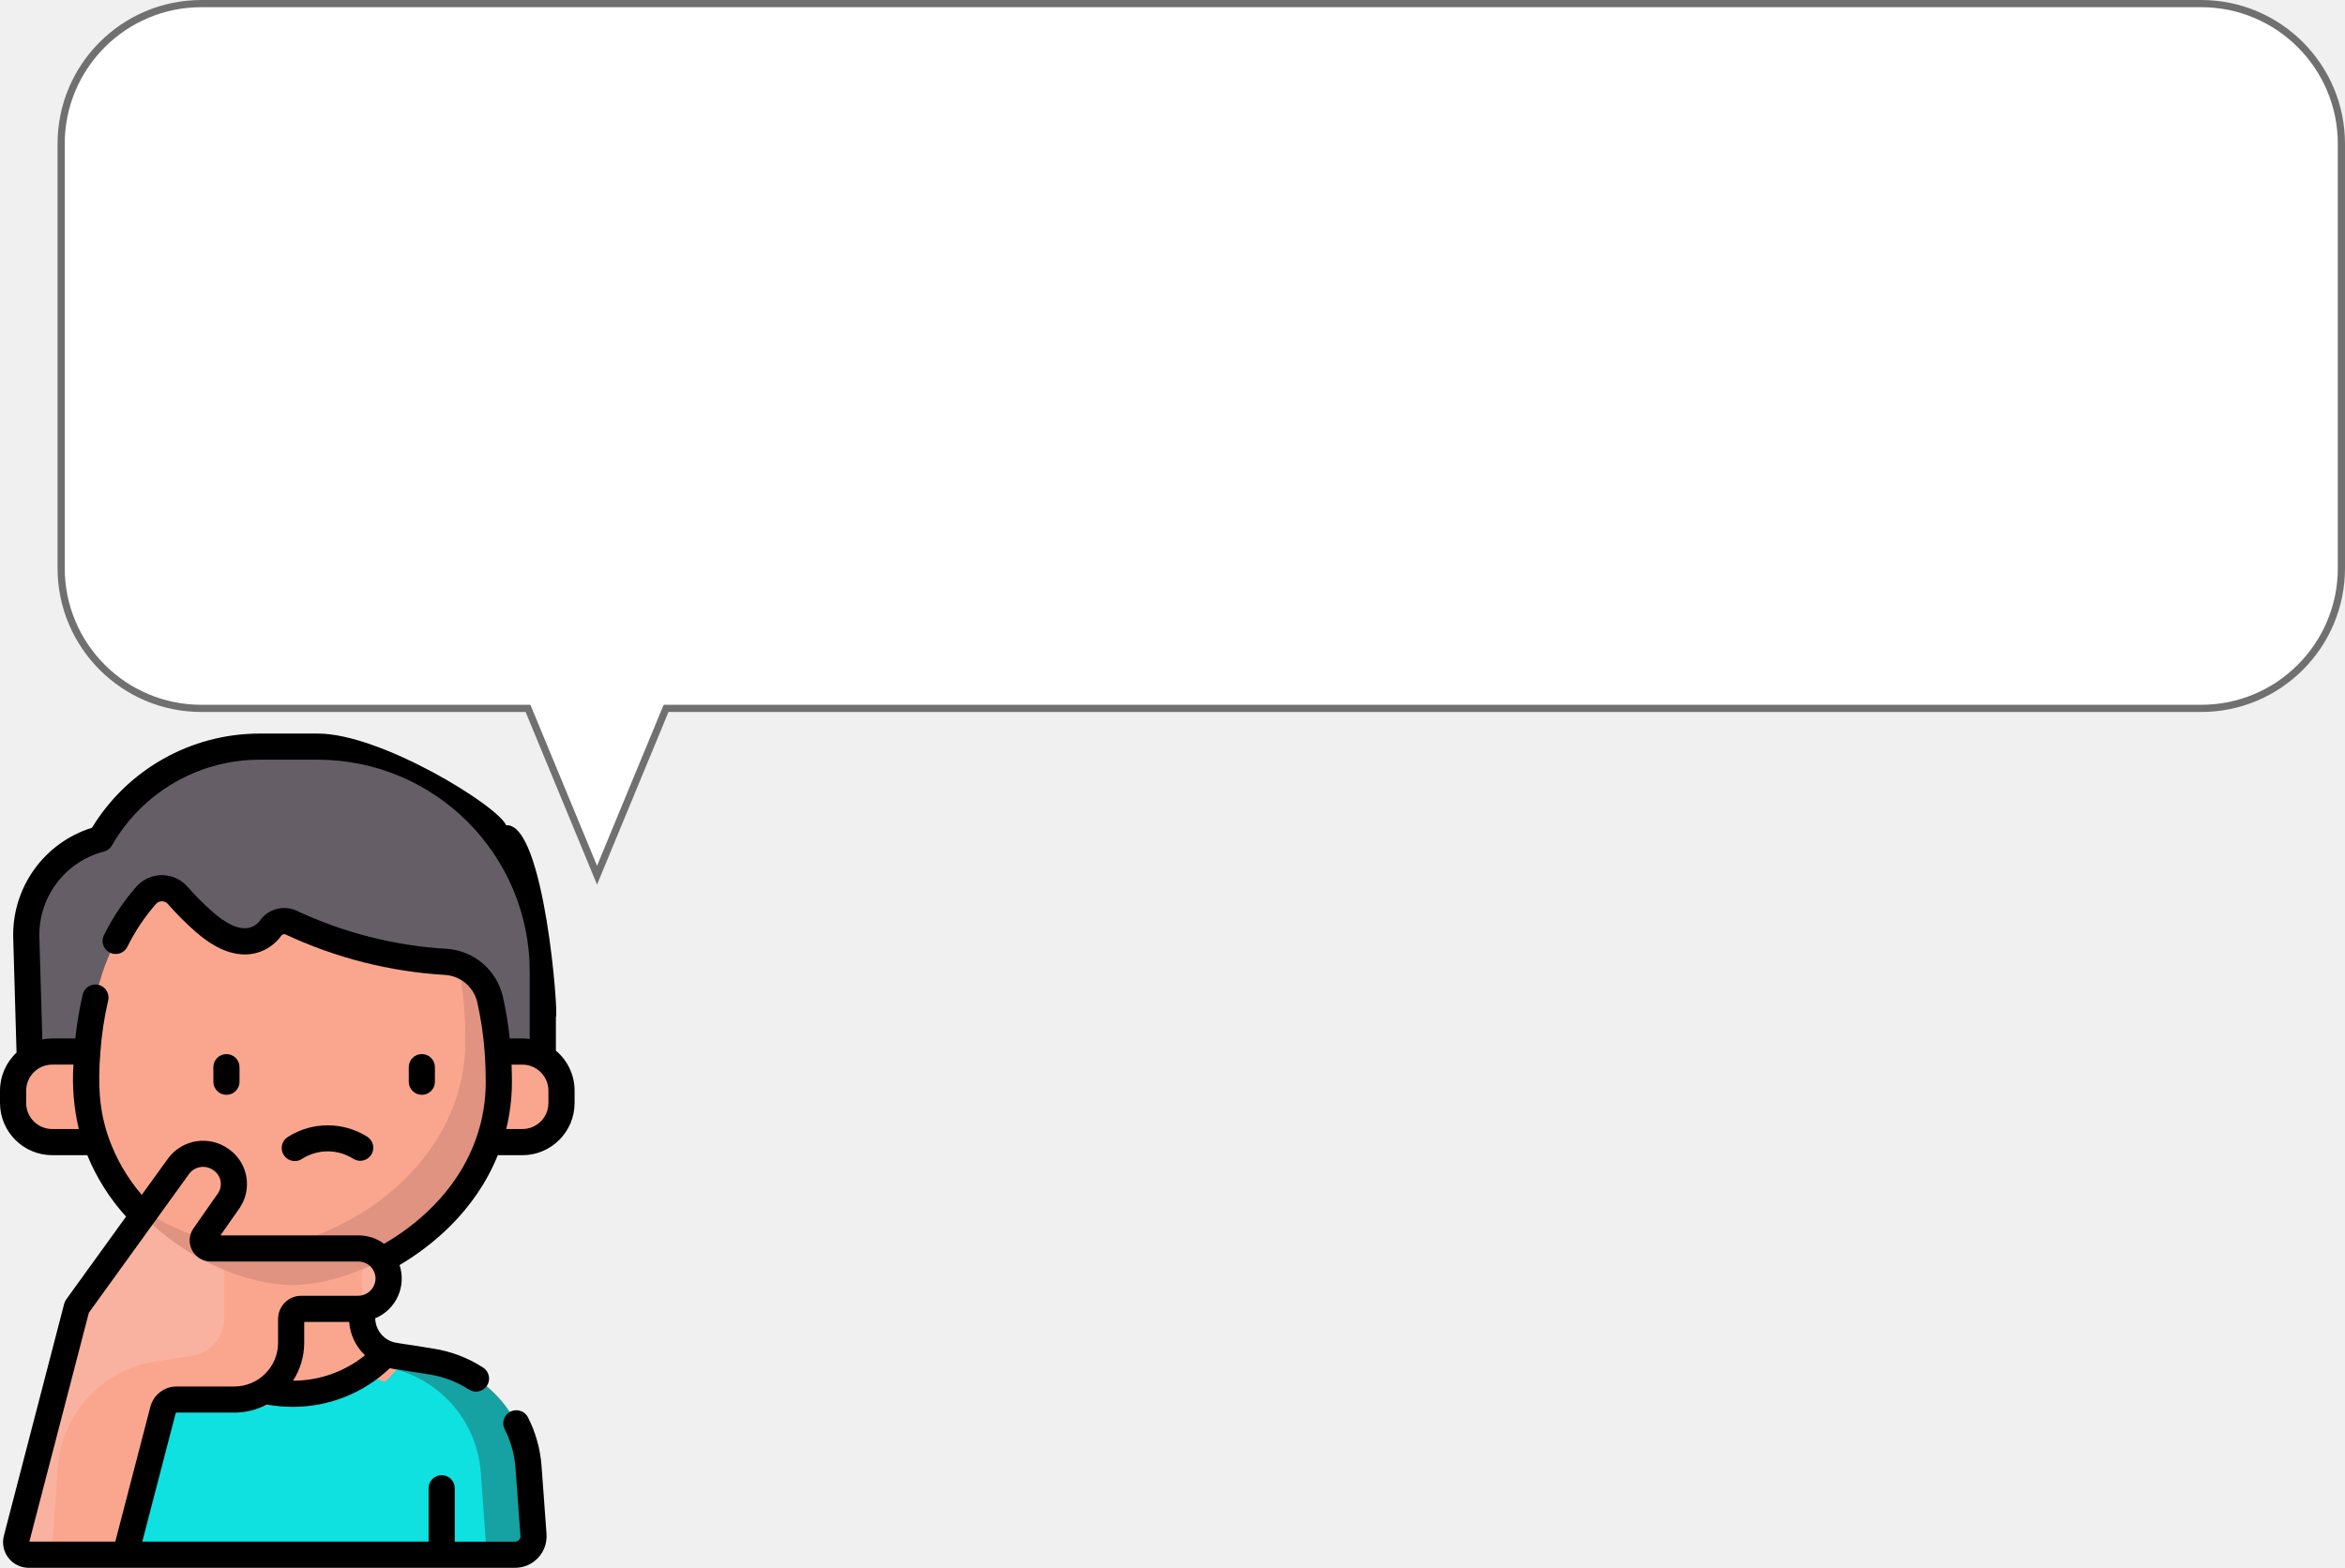
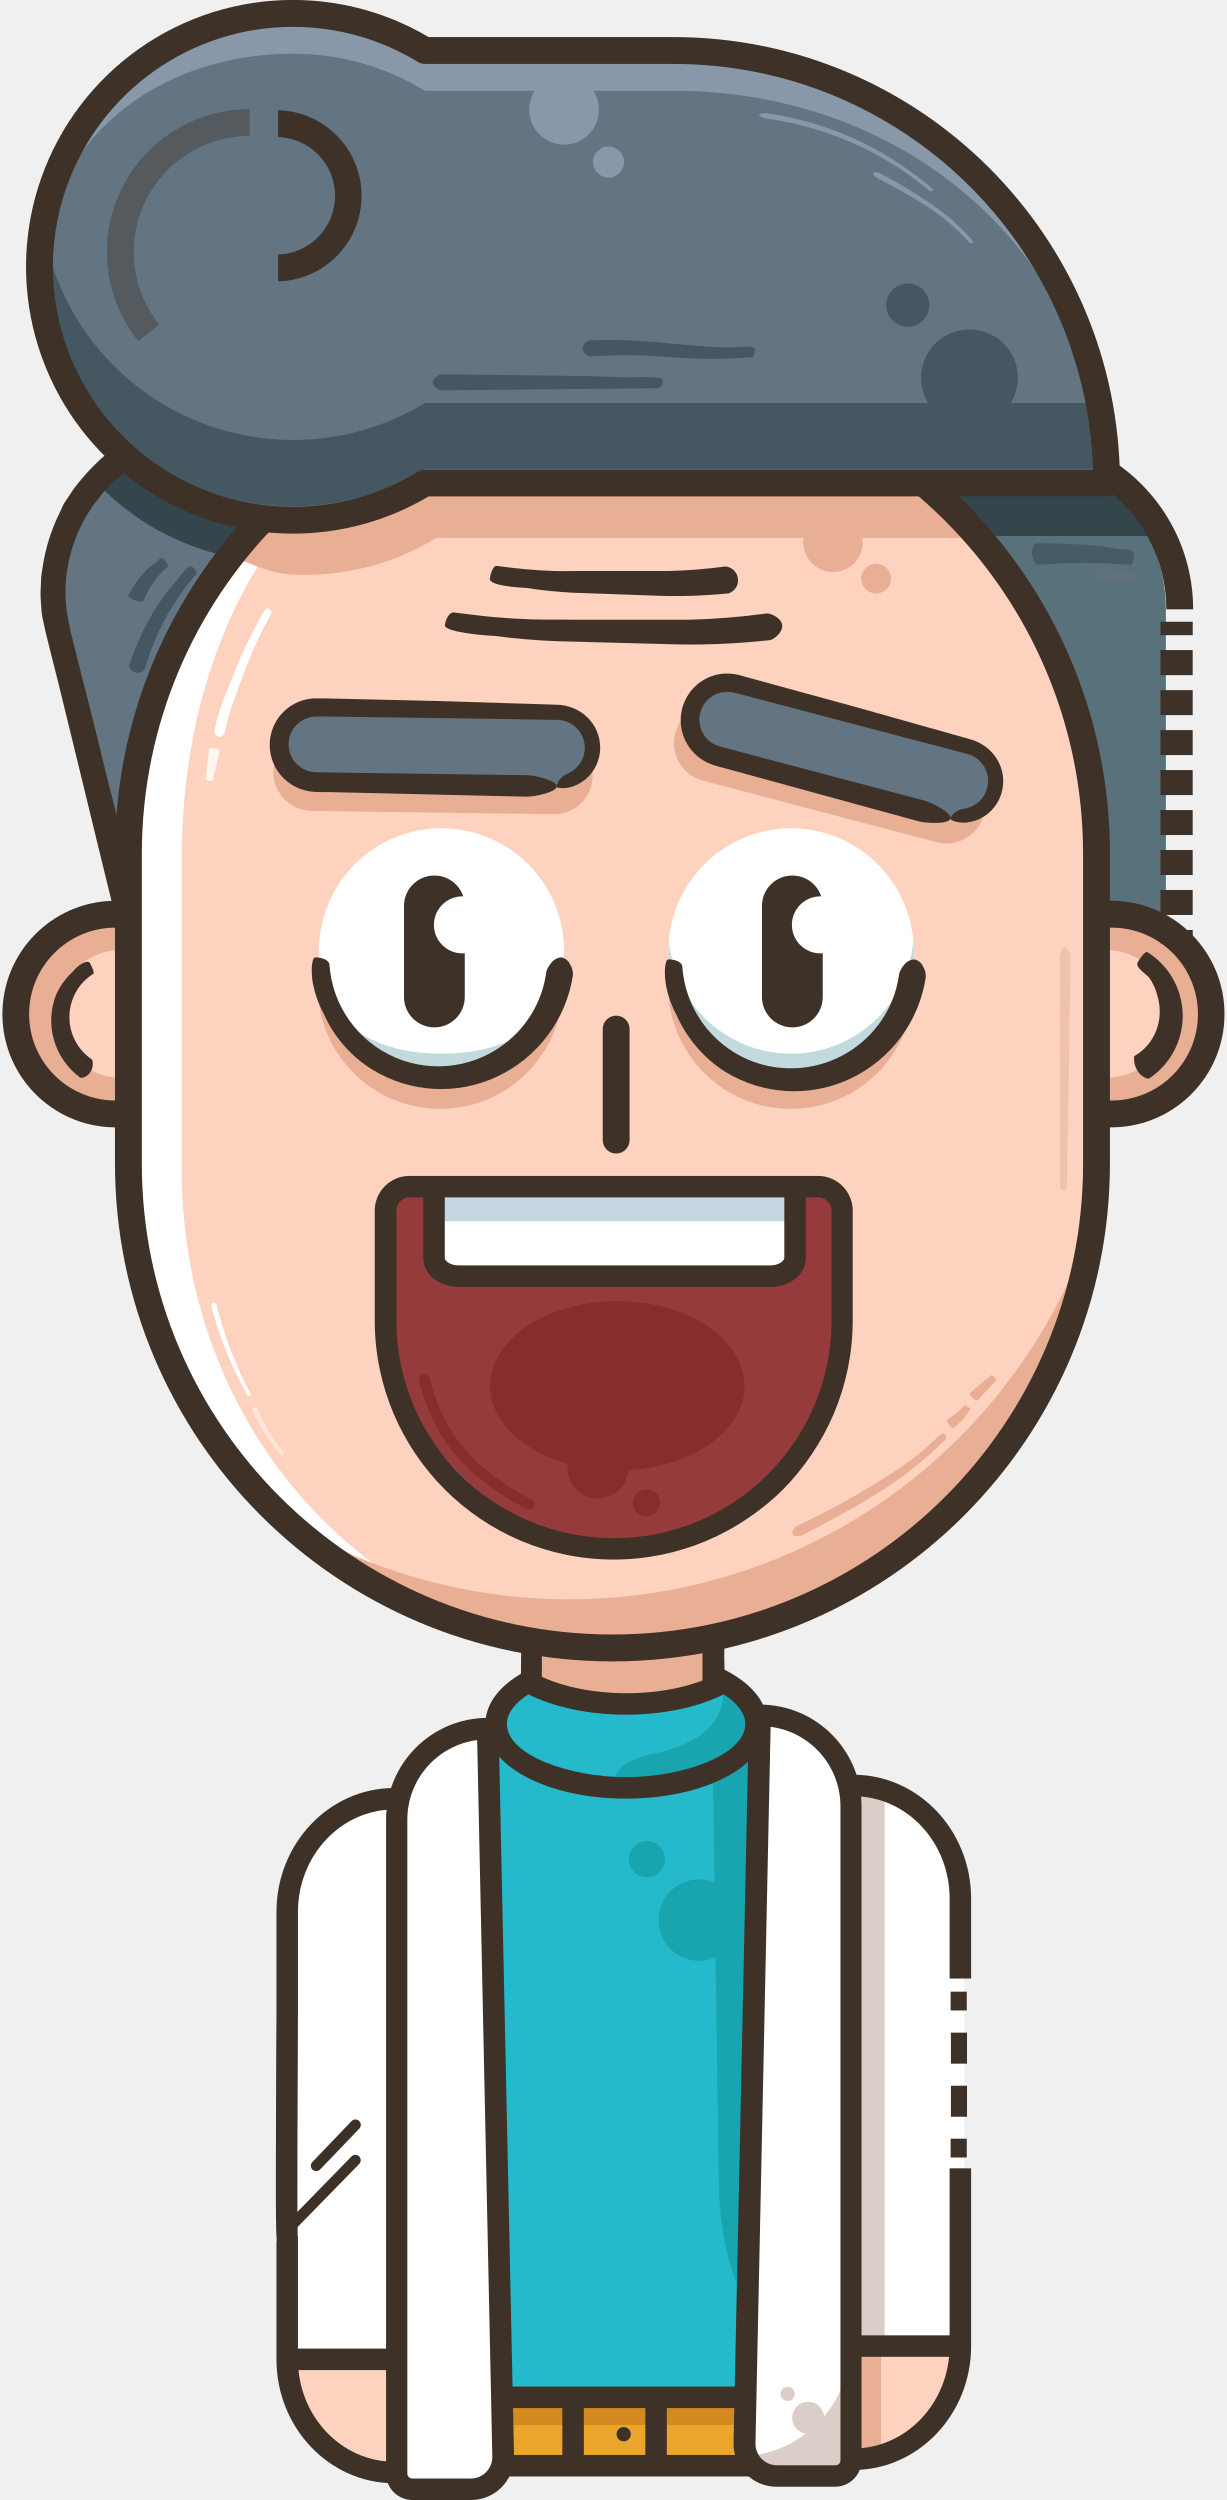
- <svg xmlns="http://www.w3.org/2000/svg" width="326" height="218.001" viewBox="0 0 326 218.001">
-   <g id="_102" data-name="102" transform="translate(-26 -79)">
-     <g id="Group_133" data-name="Group 133" transform="translate(26 181)">
-       <path id="Path_86" data-name="Path 86" d="M59.4,326.975a1.935,1.935,0,0,1,1.872-1.448h8.044a7.89,7.89,0,0,0,7.89-7.89v-3.316a1.406,1.406,0,0,1,1.406-1.406h5.152a5.305,5.305,0,0,1-.814-2.822V304.52H66.036a1.117,1.117,0,0,1-.916-1.758l3.39-4.844a4.117,4.117,0,0,0-.95-5.678l-.087-.063a4.251,4.251,0,0,0-3.672-.651v18.567a5.325,5.325,0,0,1-4.5,5.263l-5.1.8a16.023,16.023,0,0,0-8.851,4.49l-5.468,21.037-.1,1.337H55.228Z" transform="translate(-32.613 -228.838)" fill="#e09380" />
-       <path id="Path_88" data-name="Path 88" d="M61.273,399.676h8.044a7.892,7.892,0,0,0,7.425-5.218,18.168,18.168,0,0,1-3.462.336,17.572,17.572,0,0,1-12.937-5.562c-3.084,1.144-9.495.077-15,5.563l-5.468,21.037-.1,1.337H55.229L59.4,401.124a1.934,1.934,0,0,1,1.872-1.448Z" transform="translate(-32.613 -302.987)" fill="#8cc951" />
-       <path id="Path_95" data-name="Path 95" d="M34.659,330.243l5.23-20.118a1.95,1.95,0,0,1,1.888-1.46h8.031a7.89,7.89,0,0,0,7.89-7.89V297.46a1.406,1.406,0,0,1,1.406-1.406h7.842a4.267,4.267,0,0,0,4.305-4.161,4.2,4.2,0,0,0-4.2-4.235H46.529a1.117,1.117,0,0,1-.916-1.758L49,281.056a4.116,4.116,0,0,0-.95-5.678l-.087-.063a4.24,4.24,0,0,0-5.94.937c-2.422,3.358-13.066,18.1-14.118,19.555l-8.384,32.255a1.743,1.743,0,0,0,1.687,2.182H34.66Z" transform="translate(-17.226 -216.061)" fill="#f9b1a0" />
-       <path id="Path_85" data-name="Path 85" d="M104.219,343.011H39.776l.887-12.172a16.052,16.052,0,0,1,13.531-14.693l5.1-.8a5.325,5.325,0,0,0,4.5-5.263V291.35H82.949v18.733a5.328,5.328,0,0,0,4.5,5.263l5.106.8a16.05,16.05,0,0,1,13.528,14.693l.687,9.424a2.562,2.562,0,0,1-2.556,2.748Z" transform="translate(-32.613 -228.828)" fill="#faa68e" />
-       <path id="Path_87" data-name="Path 87" d="M99.239,414.834H39.776l7.141-2.535c.5-6.873-.251-17.045,6.56-18.111h4.311c.334-.053-.307.114,0,0,2.908,3.145,14.644-4.142,19.4-4.142,4.786,0,2.574,2.135,5.484-1.041a4.927,4.927,0,0,0,1.094.3l4.711.738A14.809,14.809,0,0,1,100.963,403.6l.634,8.7a2.365,2.365,0,0,1-2.358,2.535Z" transform="translate(-27.434 -300.651)" fill="#0fe0e0" />
-       <path id="Path_89" data-name="Path 89" d="M246.678,414.25l-.687-9.424a16.015,16.015,0,0,0-4.2-9.707c-5.5-5.978-12.341-4.971-15.362-6.018l-.035-.013c-.075-.026-.15-.053-.222-.083a16.905,16.905,0,0,1-1.736,1.637l1.39.218a16.049,16.049,0,0,1,13.528,14.693l.687,9.423a2.552,2.552,0,0,1-.772,2.021h4.854A2.562,2.562,0,0,0,246.678,414.25Z" transform="translate(-172.516 -302.815)" fill="#16a2a2" />
-       <path id="Path_90" data-name="Path 90" d="M65.828,40.894H57.7A25.4,25.4,0,0,0,35.62,53.726a13.859,13.859,0,0,0-10.325,13.8L26,91.8h71.1V72.161A31.266,31.266,0,0,0,65.828,40.894Z" transform="translate(-21.636 -39.075)" fill="#655e67" />
-       <g id="Group_17" data-name="Group 17" transform="translate(1.819 21.502)">
-         <path id="Path_91" data-name="Path 91" d="M35.693,228.417H23.17a5.445,5.445,0,0,1-5.445-5.445v-1.707a5.445,5.445,0,0,1,5.445-5.445H35.693Z" transform="translate(-17.725 -193.107)" fill="#faa68e" />
-         <path id="Path_92" data-name="Path 92" d="M258.155,228.417h12.523a5.445,5.445,0,0,0,5.445-5.445v-1.707a5.445,5.445,0,0,0-5.445-5.445H258.155Z" transform="translate(-199.882 -193.107)" fill="#faa68e" />
-         <path id="Path_93" data-name="Path 93" d="M117.03,149.039c0,17.946-18.105,28.248-28.683,28.248s-28.683-10.3-28.683-28.248c0-11.464,3.186-20.139,8.342-25.958a2.913,2.913,0,0,1,4.363.015,38.881,38.881,0,0,0,3.771,3.767c1.592,1.367,3.471,2.615,5.566,2.638a4.431,4.431,0,0,0,3.6-1.854,2.293,2.293,0,0,1,2.875-.741,58.794,58.794,0,0,0,21.44,5.448,6.713,6.713,0,0,1,6.172,5.162A50.99,50.99,0,0,1,117.03,149.039Z" transform="translate(-49.499 -122.106)" fill="#faa68e" />
-       </g>
-       <path id="Path_94" data-name="Path 94" d="M134.545,170.617a6.691,6.691,0,0,0-4.412-4.821,53.181,53.181,0,0,1,.994,10.528c0,18.325-18.488,28.845-29.289,28.845-5.023,0-11.71-2.277-17.426-6.557,6.225,7.623,15.972,11.775,22.685,11.775,10.578,0,28.683-10.3,28.683-28.248A50.972,50.972,0,0,0,134.545,170.617Z" transform="translate(-66.43 -133.705)" fill="#e09380" />
-       <g id="Group_18" data-name="Group 18" transform="translate(0 0)">
-         <path id="Path_98" data-name="Path 98" d="M80.592,21.493C79.364,18.73,63.168,8.739,54.411,8.739H46.285a27.306,27.306,0,0,0-23.278,13.1,15.592,15.592,0,0,0-10.946,15.4l.459,15.862a7.243,7.243,0,0,0-2.3,5.3v1.706a7.271,7.271,0,0,0,7.264,7.261h4.873a29.1,29.1,0,0,0,5.386,8.539L19.428,87.422a1.822,1.822,0,0,0-.285.606l-8.384,32.255a3.561,3.561,0,0,0,3.446,4.457H81.826a4.382,4.382,0,0,0,4.37-4.7l-.688-9.422a17.709,17.709,0,0,0-1.882-6.783,1.818,1.818,0,1,0-3.241,1.648,14.091,14.091,0,0,1,1.5,5.4l.688,9.421a.746.746,0,0,1-.744.8H73.441v-7.427a1.818,1.818,0,0,0-3.636,0V121.1H30l4.638-17.842a.133.133,0,0,1,.129-.1H42.8a9.646,9.646,0,0,0,4.517-1.119,19.991,19.991,0,0,0,3.565.321A19.5,19.5,0,0,0,64.41,96.985h.007c.355.074.086.019,5.471.867a14.118,14.118,0,0,1,5.5,2.088,1.818,1.818,0,1,0,1.968-3.057,17.729,17.729,0,0,0-6.9-2.623c-4.664-.782-5.092-.712-5.839-1a3.485,3.485,0,0,1-2.232-3.214,5.986,5.986,0,0,0,3.384-7.4c4.3-2.549,10.465-7.373,13.653-15.276h3.422A7.27,7.27,0,0,0,90.1,60.107V58.4a7.252,7.252,0,0,0-2.6-5.565V48.159C87.932,48.274,85.924,21.091,80.592,21.493ZM13.856,60.107V58.4a3.632,3.632,0,0,1,3.628-3.628h2.95a29.836,29.836,0,0,0,.746,8.96h-3.7A3.631,3.631,0,0,1,13.856,60.107Zm37.092,38.62a9.647,9.647,0,0,0,1.563-5.272v-2.9h6.252a7.107,7.107,0,0,0,2.2,4.634A15.934,15.934,0,0,1,50.947,98.727Zm8.994-11.813H52.1a3.228,3.228,0,0,0-3.224,3.224v3.316A6.079,6.079,0,0,1,42.8,99.527H34.771a3.769,3.769,0,0,0-3.647,2.82L26.248,121.1H14.3l8.274-31.831c.641-.888,12.432-17.216,13.919-19.278a2.393,2.393,0,0,1,1.572-.969,2.433,2.433,0,0,1,1.825.439l.089.065a2.261,2.261,0,0,1,.938,1.793,2.234,2.234,0,0,1-.41,1.371L37.12,77.534a2.934,2.934,0,0,0,2.4,4.62H60.048a2.379,2.379,0,0,1,2.38,2.4A2.441,2.441,0,0,1,59.941,86.914ZM86.462,60.107a3.63,3.63,0,0,1-3.626,3.626H80.592a27.322,27.322,0,0,0,.794-6.559c0-.81-.017-1.613-.048-2.4h1.5A3.631,3.631,0,0,1,86.462,58.4Zm-3.626-8.97H81.079a48.561,48.561,0,0,0-.972-5.9,8.573,8.573,0,0,0-7.842-6.566,57.115,57.115,0,0,1-20.773-5.281,4.134,4.134,0,0,0-5.151,1.374,2.6,2.6,0,0,1-2.073,1.052c-1.273-.015-2.672-.714-4.4-2.2a37.373,37.373,0,0,1-3.594-3.592,4.746,4.746,0,0,0-3.55-1.6h0a4.722,4.722,0,0,0-3.531,1.588,30.971,30.971,0,0,0-4.51,6.735,1.818,1.818,0,1,0,3.254,1.622,27.332,27.332,0,0,1,3.977-5.945,1.072,1.072,0,0,1,.81-.364,1.106,1.106,0,0,1,.832.377,40.962,40.962,0,0,0,3.948,3.94c1.521,1.305,3.873,3.045,6.729,3.078A6.225,6.225,0,0,0,49.356,36.8a.489.489,0,0,1,.6-.11A60.791,60.791,0,0,0,72.06,42.3a4.917,4.917,0,0,1,4.5,3.757A46.094,46.094,0,0,1,77.6,53.09c.1,1.311.148,2.685.148,4.084a23.478,23.478,0,0,1-1.306,7.776c-2.716,7.764-8.794,12.4-12.829,14.739a5.972,5.972,0,0,0-3.568-1.171H40.868l2.616-3.738a5.934,5.934,0,0,0-1.367-8.193l-.088-.064a6.058,6.058,0,0,0-8.482,1.345l-3.619,5.015a25.008,25.008,0,0,1-4.6-7.933c-1.4-4-1.477-7.588-1.158-11.863a45.889,45.889,0,0,1,1.078-7.182,1.818,1.818,0,1,0-3.538-.835,48.424,48.424,0,0,0-1.015,6.067h-3.21a7.261,7.261,0,0,0-1.381.133l-.409-14.131a11.976,11.976,0,0,1,8.971-11.99,1.818,1.818,0,0,0,1.119-.858,23.659,23.659,0,0,1,20.5-11.917h8.127a29.484,29.484,0,0,1,29.45,29.45V51.21a7.3,7.3,0,0,0-1.025-.074Z" transform="translate(-10.22 -8.739)" />
-         <path id="Path_99" data-name="Path 99" d="M134.424,222.949a1.818,1.818,0,0,0,1.818-1.818V219.1a1.818,1.818,0,1,0-3.636,0v2.03A1.818,1.818,0,0,0,134.424,222.949Z" transform="translate(-102.943 -172.714)" />
-         <path id="Path_100" data-name="Path 100" d="M246.5,222.949a1.818,1.818,0,0,0,1.818-1.818V219.1a1.818,1.818,0,1,0-3.636,0v2.03a1.818,1.818,0,0,0,1.818,1.818Z" transform="translate(-187.856 -172.714)" />
-         <path id="Path_101" data-name="Path 101" d="M174.662,262.853a6.627,6.627,0,0,1,7.265,0,1.818,1.818,0,0,0,1.832-3.14,10.327,10.327,0,0,0-10.928,0,1.818,1.818,0,1,0,1.832,3.14Z" transform="translate(-132.735 -203.674)" />
-       </g>
-     </g>
-     <g id="Union_31" data-name="Union 31" transform="translate(2431 3332)" fill="#fff">
-       <path d="M -2322 -3131.308 L -2331.469 -3154.191 L -2331.596 -3154.5 L -2331.931 -3154.5 L -2377 -3154.5 C -2379.633 -3154.5 -2382.186 -3155.015 -2384.59 -3156.032 C -2386.912 -3157.014 -2388.998 -3158.42 -2390.788 -3160.211 C -2392.579 -3162.002 -2393.985 -3164.088 -2394.968 -3166.41 C -2395.984 -3168.814 -2396.5 -3171.368 -2396.5 -3174 L -2396.5 -3233 C -2396.5 -3235.633 -2395.984 -3238.186 -2394.968 -3240.59 C -2393.986 -3242.912 -2392.579 -3244.998 -2390.789 -3246.789 C -2388.998 -3248.579 -2386.912 -3249.986 -2384.59 -3250.968 C -2382.186 -3251.984 -2379.633 -3252.5 -2377 -3252.5 L -2099 -3252.5 C -2096.367 -3252.5 -2093.813 -3251.984 -2091.41 -3250.968 C -2089.088 -3249.986 -2087.002 -3248.579 -2085.211 -3246.789 C -2083.42 -3244.998 -2082.014 -3242.912 -2081.032 -3240.59 C -2080.015 -3238.186 -2079.5 -3235.633 -2079.5 -3233 L -2079.5 -3174 C -2079.5 -3171.368 -2080.015 -3168.814 -2081.032 -3166.41 C -2082.014 -3164.088 -2083.42 -3162.002 -2085.211 -3160.211 C -2087.002 -3158.42 -2089.088 -3157.014 -2091.41 -3156.032 C -2093.813 -3155.015 -2096.367 -3154.5 -2099 -3154.5 L -2312.069 -3154.5 L -2312.404 -3154.5 L -2312.531 -3154.191 L -2322 -3131.308 Z" stroke="none" />
-       <path d="M -2322 -3132.616 L -2312.993 -3154.382 L -2312.738 -3155 L -2312.069 -3155 L -2099 -3155 C -2096.434 -3155 -2093.946 -3155.502 -2091.604 -3156.492 C -2089.342 -3157.449 -2087.31 -3158.82 -2085.565 -3160.565 C -2083.82 -3162.31 -2082.449 -3164.343 -2081.493 -3166.605 C -2080.502 -3168.947 -2080 -3171.435 -2080 -3174 L -2080 -3233 C -2080 -3235.565 -2080.502 -3238.053 -2081.493 -3240.395 C -2082.449 -3242.658 -2083.82 -3244.69 -2085.565 -3246.435 C -2087.31 -3248.18 -2089.342 -3249.55 -2091.604 -3250.507 C -2093.946 -3251.498 -2096.434 -3252 -2099 -3252 L -2377 -3252 C -2379.565 -3252 -2382.053 -3251.498 -2384.395 -3250.507 C -2386.658 -3249.55 -2388.69 -3248.18 -2390.435 -3246.435 C -2392.18 -3244.69 -2393.55 -3242.658 -2394.507 -3240.395 C -2395.498 -3238.053 -2396 -3235.565 -2396 -3233 L -2396 -3174 C -2396 -3171.435 -2395.498 -3168.947 -2394.507 -3166.605 C -2393.55 -3164.343 -2392.18 -3162.31 -2390.435 -3160.565 C -2388.69 -3158.82 -2386.658 -3157.449 -2384.395 -3156.492 C -2382.053 -3155.502 -2379.565 -3155 -2377 -3155 L -2331.931 -3155 L -2331.262 -3155 L -2331.007 -3154.382 L -2322 -3132.616 M -2322 -3130 L -2331.931 -3154 L -2377 -3154 C -2388.046 -3154 -2397 -3162.955 -2397 -3174 L -2397 -3233 C -2397 -3244.046 -2388.046 -3253 -2377 -3253 L -2099 -3253 C -2087.954 -3253 -2079 -3244.046 -2079 -3233 L -2079 -3174 C -2079 -3162.955 -2087.954 -3154 -2099 -3154 L -2312.069 -3154 L -2322 -3130 Z" stroke="none" fill="#707070" />
+ <svg xmlns="http://www.w3.org/2000/svg" viewBox="0 0 228.37 465.34">
+   <defs>
+     <style>.cls-1{fill:#fdd2bf;}.cls-2{fill:#e8af94;}.cls-10,.cls-3{fill:#3e3127;}.cls-4{fill:#59717a;}.cls-13,.cls-5{fill:#34454c;}.cls-6{fill:#637582;}.cls-12,.cls-25,.cls-7{fill:#fff;}.cls-8{fill:#8898a8;}.cls-9{fill:#455760;}.cls-10{opacity:0.4;}.cls-11{fill:#eec2ae;}.cls-12{opacity:0.45;}.cls-13,.cls-14{opacity:0.5;}.cls-14{fill:#657177;}.cls-15{fill:#c2d9dd;}.cls-16{fill:#963b3b;}.cls-17{fill:#872d2d;}.cls-18{fill:#c5d8e2;}.cls-19{fill:#24bacc;}.cls-20{fill:#19a5af;}.cls-21{fill:#eba42c;}.cls-22{fill:#d38a20;}.cls-23{fill:#dbcec8;}.cls-24{fill:#3c3127;}.cls-25{opacity:0.8;}</style>
+   </defs>
+   <g id="Layer_2" data-name="Layer 2">
+     <g id="Layer_1-2" data-name="Layer 1">
+       <path class="cls-1" d="M98.92,264.16h33.79a0,0,0,0,1,0,0v61.4a16.89,16.89,0,0,1-16.89,16.89h0a16.89,16.89,0,0,1-16.89-16.89v-61.4A0,0,0,0,1,98.92,264.16Z" />
+       <path class="cls-2" d="M134.4,305.26V315.4a90.48,90.48,0,0,1-33.79.68V305.94a90.48,90.48,0,0,0,33.79-.68Z" />
+       <path class="cls-3" d="M115.23,343.65a10,10,0,0,1-5.44-.46,20.86,20.86,0,0,1-3.44-1.48,16.24,16.24,0,0,1-2.45-1.62,22.29,22.29,0,0,1-5.19-6.56,17.09,17.09,0,0,1-1.79-7c-.06-.86,0-1.61,0-2.41s0-1.62,0-2.46c0-1.68,0-3.42,0-5.14.07-6.89.13-13.51.14-14.71,0-3.67.14-14.79,0-16.68s0-11.12-.08-13.65c0-1,0-2,0-3v-2.22c0-1.33,0-2.67,0-4l4.08-.09,2.22-.09c1.44-.05,2.88-.09,4.32-.06,2.66,0,5.33,0,8,0,.63,0,1.27,0,1.9,0,2.54.07,5.08.08,7.63.07l9.8,0q0,3.72,0,7.44l-.05,4.18c0,.88,0,1.78,0,2.65.15,4.82,0,9.62-.1,14.41,0,.64-.06,1.29,0,1.9.21,3.53,0,7.07.05,10.61,0,1.13,0,2.27,0,3.41,0,.89-.05,1.78,0,2.66.1,3.93,0,7.85.05,11.78,0,.25,0,.51,0,.76.05,1.05.07,2.09.08,3.14,0,.49,0,1.08-.06,1.67l-.06.87-.14.87a17.8,17.8,0,0,1-2.45,6.45,25.2,25.2,0,0,1-5.58,6.16,8.58,8.58,0,0,1-1.39.92,19.77,19.77,0,0,1-8,2.26l-.4,0c-.45,0-.92-.74-.91-.9a10.16,10.16,0,0,1,.89-1.17,7.19,7.19,0,0,1,1-1.14,8.91,8.91,0,0,1,.92-.27,5,5,0,0,0,2.45-1.2,5.5,5.5,0,0,1,1.33-.79,13,13,0,0,0,5.13-4.1,15.87,15.87,0,0,0,2.78-6l.22-1.39c0-.48.05-.95.07-1.42V290.24c0-1.9,0-3.79.11-5.68s.1-3.54.1-5.31l0-9.11v-4h-5.09L104.06,266c-.25,0-.51,0-.75,0-.52,0-1.17.07-1.92.09H101l-.14,0,0,.26c0,.75,0,1.52,0,2.29,0,1.56,0,3.1,0,4.49,0,2.78,0,4.94,0,5.29l0,11.78c0,3.91.06,7.82,0,11.74,0,3.41,0,6.84,0,10.25,0,.51,0,1,0,1.52,0,1.4,0,3.86-.09,6.82,0,1.48,0,3.08,0,4.74a15.85,15.85,0,0,0,.57,4.45,15,15,0,0,0,4.27,6.93,15.24,15.24,0,0,0,3.88,2.59,8.92,8.92,0,0,1,1.38.77,13.23,13.23,0,0,0,1.35.71,6.1,6.1,0,0,0,1.11.65,5.56,5.56,0,0,0,.81.23l.87.13c.56.1.85.34.7.57S115.41,343.42,115.23,343.65Z" />
+       <circle class="cls-2" cx="123.68" cy="317.39" r="4.46" />
+       <circle class="cls-2" cx="116.56" cy="322.53" r="1.99" />
+       <rect class="cls-4" x="155.43" y="82.94" width="61.58" height="122.98" rx="30.47" />
+       <path class="cls-5" d="M214.36,99.77H159.22a30.47,30.47,0,0,1,8.91-10.69h37.33A30.53,30.53,0,0,1,214.36,99.77Z" />
+       <path class="cls-6" d="M37.48,203.1h-.64C20,203.1,25,191.52,25,174.69L9.89,116.45a29.82,29.82,0,0,1,3-22.89,27.33,27.33,0,0,1,23.9-13.44h.64A30.48,30.48,0,0,1,68,110.6v62A30.47,30.47,0,0,1,37.48,203.1Z" />
+       <path class="cls-5" d="M67.06,102.24a47.15,47.15,0,0,1-49.62-13,29.09,29.09,0,0,1,6-4.13,47.19,47.19,0,0,0,41,11.46A29.37,29.37,0,0,1,67.06,102.24Z" />
+       <path class="cls-3" d="M189.09,208.42h-.63a33,33,0,0,1-33-33v-62a33,33,0,0,1,33-33h.63a33,33,0,0,1,33,33h-5a28,28,0,0,0-28-28h-.63a28,28,0,0,0-28,28v62a28,28,0,0,0,28,28h.63a28,28,0,0,0,28-28h5A33,33,0,0,1,189.09,208.42Z" />
+       <path class="cls-3" d="M39.22,204.51a14.44,14.44,0,0,1-8-.65,11.58,11.58,0,0,1-7.25-7.51,29.14,29.14,0,0,1-1.09-6c-.18-2-.25-3.87-.31-5.76-.06-1.73,0-5.35,0-9.52L19.2,161.33l-5.14-21.12c-.64-2.63-1.94-7.94-3.16-12.93s-2.46-9.55-2.74-11.15c-.09-.38-.22-.94-.34-1.64S7.69,113,7.61,112a17.91,17.91,0,0,1,0-3l.06-1.64.24-1.67a34.5,34.5,0,0,1,3.35-10.57L11.76,94c.19-.35.42-.69.63-1,.44-.67.88-1.35,1.33-2a42.14,42.14,0,0,1,7.13-7.37A29.47,29.47,0,0,1,30,78.86a33.11,33.11,0,0,1,6.31-1.18l1.6-.16,1.59,0c1,0,2.11.08,3.16.13l.76,0,.76.11c.5.07,1,.14,1.51.23a34.28,34.28,0,0,1,14.83,6.71,32.76,32.76,0,0,1,9.91,12.91c.4,1,.76,2.11,1.13,3.16l.8,3.25.3,2.11.15,1,.07,1c.06.94.16,2,.17,2.85l0,2.66,0,5.33-.18,10.63c0,.94-.07,1.9,0,2.8.25,5.23,0,10.46,0,15.68,0,1.68,0,3.37,0,5.05,0,1.31-.06,2.63,0,3.93.07,2.9.07,5.8.07,8.7v6.53c0,.74-.07,1.55-.1,2.32,0,.4,0,.81,0,1.21a30,30,0,0,1-2.43,9.66,33.12,33.12,0,0,1-5.46,8.23,43.15,43.15,0,0,1-9.22,7.54c-.67.38-1.42.78-2.12,1.09a35.84,35.84,0,0,1-11.62,2.64c-.19,0-.38,0-.57,0A1.71,1.71,0,0,1,40,204a10.19,10.19,0,0,1,1.32-1.42A6.37,6.37,0,0,1,43,201.25a13.48,13.48,0,0,1,1.42-.38,10.05,10.05,0,0,0,3.91-1.45,7.83,7.83,0,0,1,2.17-1A25.18,25.18,0,0,0,59.12,193a29.33,29.33,0,0,0,6.1-8.23,25,25,0,0,0,2.5-8.36A19,19,0,0,0,68,173.7c.07-.88.06-1.89.06-2.88V129c0-2.81,0-5.6.13-8.4.09-2.6.12-5.23.13-7.85,0-1.11,0-2.27-.07-3.27l-.08-1.56c0-.52-.15-1-.22-1.54l-.25-1.54-.4-1.51a22.12,22.12,0,0,0-1-2.95,28.93,28.93,0,0,0-4.4-7.61,30.09,30.09,0,0,0-6.56-5.88l-1.58-1c-.52-.33-1.1-.56-1.65-.84a30,30,0,0,0-3.43-1.39,28,28,0,0,0-7.27-1.3A27.49,27.49,0,0,0,27,85.32a6.58,6.58,0,0,0-.92.46c-.61.45-1.38,1-2.27,1.58-.43.33-.85.71-1.31,1.09a15.61,15.61,0,0,0-1.4,1.23,26.88,26.88,0,0,0-2.69,3,29.07,29.07,0,0,0-2.36,3.4,28.65,28.65,0,0,0-3.59,10.26,26.71,26.71,0,0,0-.28,4,14.75,14.75,0,0,0,.11,2,19.07,19.07,0,0,0,.2,2c.29,1.33.45,2.56.85,4l1.06,4.23c1.38,5.61,2.88,11.19,4.22,16.83,1.17,4.9,2.46,9.79,3.7,14.69.19.72.39,1.45.56,2.17l2.35,9.8,1.66,6.8.22.9.09.35a2.07,2.07,0,0,1,.08.42v.7c0,.63,0,1.26,0,1.89,0,1.25-.06,2.5-.08,3.75-.12,5-.21,9.75.61,13.06A7.86,7.86,0,0,0,31,199.05c.61.42,1.16.77,1.73,1.17a12.12,12.12,0,0,0,1.95.93,10.23,10.23,0,0,0,1.7.79,16,16,0,0,0,2.54.38c.85.11,1.3.37,1.07.65S39.47,204.24,39.22,204.51Z" />
+       <rect class="cls-2" x="2.5" y="171.24" width="45.05" height="37.17" rx="18.58" />
+       <rect class="cls-1" x="10.62" y="176.84" width="28.81" height="23.77" rx="11.88" />
+       <path class="cls-3" d="M29,209.84H21.08a21.09,21.09,0,0,1,0-42.17H29a21.09,21.09,0,0,1,0,42.17Zm-7.89-37.17a16.09,16.09,0,0,0,0,32.17H29a16.09,16.09,0,0,0,0-32.17Z" />
+       <rect class="cls-2" x="180.82" y="171.24" width="45.05" height="37.17" rx="18.58" />
+       <rect class="cls-1" x="188.95" y="176.84" width="28.81" height="23.77" rx="11.88" />
+       <path class="cls-3" d="M207.29,209.84h-7.88a21.09,21.09,0,1,1,0-42.17h7.88a21.09,21.09,0,0,1,0,42.17Zm-7.88-37.17a16.09,16.09,0,1,0,0,32.17h7.88a16.09,16.09,0,0,0,0-32.17Z" />
+       <rect class="cls-1" x="23.9" y="68.19" width="180.2" height="237.99" rx="90.1" />
+       <path class="cls-7" d="M117.45,307.75c-1.15.05-2.31.07-3.47.07a90.1,90.1,0,0,1-90.1-90.1V159.93A90.1,90.1,0,0,1,114,69.83c1.16,0-5.68,0-4.53.07-48.16,1.81-75.64,41.43-75.64,90v57.79C33.81,266.32,69.29,305.94,117.45,307.75Z" />
+       <path class="cls-2" d="M204.78,222.77A90.1,90.1,0,0,1,56,284.73a102.64,102.64,0,0,0,148.77-62Z" />
+       <path class="cls-2" d="M183.89,100.12H81.25A46.9,46.9,0,0,1,56.68,107c-5.66,0-7.08-1-12.1-2.82A89.61,89.61,0,0,1,55.37,90.68c1.74.2-.49.3,1.31.3a46.9,46.9,0,0,0,24.57-6.91h87.57q3.15,2.61,6,5.51A89,89,0,0,1,183.89,100.12Z" />
+       <path class="cls-3" d="M114,309.25a92.7,92.7,0,0,1-92.6-92.6V158.86a92.6,92.6,0,0,1,185.2,0v57.79A92.7,92.7,0,0,1,114,309.25Zm0-238a87.7,87.7,0,0,0-87.6,87.6v57.79a87.6,87.6,0,0,0,175.2,0V158.86A87.7,87.7,0,0,0,114,71.26Z" />
+       <path class="cls-6" d="M206,89.08A80.53,80.53,0,0,0,125.47,8.55H79.1a47.17,47.17,0,1,0,0,80.53Z" />
+       <path class="cls-8" d="M206,89.06h-.13c-2.35-42.36-37.45-72.16-80.4-72.16H79.1A47,47,0,0,0,54.52,10C29.24,10,8.59,26.07,7.41,51.07c0-.75,0-1.51,0-2.27A47.18,47.18,0,0,1,79.1,8.53h46.37A80.54,80.54,0,0,1,206,89.06Z" />
+       <path class="cls-9" d="M205.05,75H79.1A47.18,47.18,0,0,1,7.77,40.89a48.63,48.63,0,0,0-.41,6.19A47.18,47.18,0,0,0,79.1,87.35H206A81.66,81.66,0,0,0,205.05,75Z" />
+       <path class="cls-10" d="M25.75,63.51A26.58,26.58,0,0,1,46.48,20.3v5A21.6,21.6,0,0,0,24.9,46.88a21.29,21.29,0,0,0,4.75,13.5Z" />
+       <path class="cls-3" d="M51.77,52.37v-5a10.93,10.93,0,0,0,0-21.85v-5a15.93,15.93,0,0,1,0,31.85Z" />
+       <circle class="cls-9" cx="180.45" cy="70.33" r="9.01" />
+       <circle class="cls-9" cx="168.97" cy="56.79" r="4.02" />
+       <circle class="cls-8" cx="105" cy="20.42" r="6.49" />
+       <circle class="cls-8" cx="113.27" cy="30.17" r="2.89" />
+       <path class="cls-3" d="M17.39,181.24a9.53,9.53,0,0,0-.24,16,2.74,2.74,0,0,1-.26,2.2c-.51,1-1.71,1.33-2,1.12a13.34,13.34,0,0,1-4.9-7.17,13,13,0,0,1,.53-8.4A12.49,12.49,0,0,1,13.42,181a7.64,7.64,0,0,1,1.45-1.4c.75-.54,1.62-.81,1.88-.33C17.29,180.25,17.58,181.12,17.39,181.24Z" />
+       <path class="cls-3" d="M213.58,177.23a14,14,0,0,1,.36,23.49c-.3.22-1.63-.32-2.27-1.53a3.92,3.92,0,0,1-.54-2.61,9.26,9.26,0,0,0,4-4.54,9.85,9.85,0,0,0,.38-6.4,10.41,10.41,0,0,0-1.62-3.7l-1.31-1.15c-.58-.53-1.13-1.11-.79-1.72C212.49,177.87,213.28,177,213.58,177.23Z" />
+       <path class="cls-3" d="M84.46,114l3.65.45c1.2.15,2.39.28,3.59.39q3.6.33,7.21.45c2.39.08,4.81,0,7.29.06h7.37c4.89,0,9.88,0,14.68,0a127.9,127.9,0,0,0,14.43-1.16c.72-.09,2.74.79,2.91,2.16s-1.57,2.71-2.29,2.8a133.2,133.2,0,0,1-20,.72l-19.71-.52c-3.9-.16-7.82-.49-11.68-1-.36,0-2.7-.13-4.9-.47s-4.28-.83-4.2-1.51C83,115,83.74,113.93,84.46,114Z" />
+       <path class="cls-3" d="M92.44,105.34l2.69.33c.87.11,1.74.2,2.61.28q2.63.24,5.25.33c1.75.06,3.51,0,5.34,0h5.41c3.59,0,7.27,0,10.77,0a93.92,93.92,0,0,0,10.53-.84,2.58,2.58,0,0,1,.62,5,98.11,98.11,0,0,1-14.74.39l-14.48-.51c-2.87-.17-5.76-.46-8.6-.9-.55,0-6.85-.33-6.66-1.7S91.92,105.27,92.44,105.34Z" />
+       <rect class="cls-2" x="124.72" y="136.85" width="59.42" height="14.41" rx="7.2" transform="translate(41.78 -34.58) rotate(14.76)" />
+       <rect class="cls-6" x="127.27" y="132.44" width="59.42" height="14.41" rx="7.2" transform="translate(40.74 -35.38) rotate(14.76)" />
+       <path class="cls-3" d="M179.43,150.53a5.21,5.21,0,0,0,.68-10.18l-3.8-1-7.64-2-30.57-8.05-1-.26-.45-.11-.35-.08a5.2,5.2,0,0,0-1.42-.05,5.06,5.06,0,0,0-2.63,1,5.19,5.19,0,0,0,1.58,9.11l7.55,2L172,149c1.5.4,5.2,2.3,4.92,3.37s-4.44.9-5.94.5l-20.39-5.58-10.19-2.79-5.1-1.4-1.27-.34c-.43-.13-.81-.21-1.36-.4a8.94,8.94,0,0,1-2.81-1.57,8.73,8.73,0,0,1-1.69-11.57,8.57,8.57,0,0,1,8.21-3.78,5.08,5.08,0,0,1,.78.13c.26,0,.52.11.72.17l1.27.35,20.38,5.58,12,3.38,6,1.69,3,.85a8.45,8.45,0,0,1,3,1.47,8.14,8.14,0,0,1,2.55,3.22,7.82,7.82,0,0,1-.47,7.18,7.55,7.55,0,0,1-5.77,3.65c-1.91.12-3-.52-2.94-.74a2.26,2.26,0,0,1,1-1.24A3.44,3.44,0,0,1,179.43,150.53Z" />
+       <rect class="cls-2" x="50.91" y="136.83" width="59.42" height="14.41" rx="7.2" transform="translate(1.96 -1.08) rotate(0.78)" />
+       <rect class="cls-6" x="50.98" y="131.92" width="59.42" height="14.41" rx="7.2" transform="translate(1.9 -1.08) rotate(0.78)" />
+       <path class="cls-3" d="M105.64,144a5.2,5.2,0,0,0-1.8-10l-3.93-.06L92,133.8l-31.6-.43h-1c-.15,0-.35,0-.47,0h-.36a5.06,5.06,0,0,0-1.39.29,5.13,5.13,0,0,0-2.3,1.62,5.19,5.19,0,0,0,3.73,8.46l7.81.12,31.61.43c1.55,0,5.6,1,5.59,2.08s-4.1,1.94-5.65,1.92l-21.13-.49-10.56-.25L61,147.43l-1.32,0c-.45,0-.84,0-1.42-.06a8.62,8.62,0,0,1-3.1-.84,8.72,8.72,0,0,1-4.44-10.82,8.61,8.61,0,0,1,4.06-4.7,8.36,8.36,0,0,1,3-.95,4.1,4.1,0,0,1,.78-.06c.27,0,.53,0,.74,0l1.32,0,21.13.49,12.44.39,6.22.19,3.11.1a8.64,8.64,0,0,1,3.32.7,8,8,0,0,1,3.24,2.5,7.84,7.84,0,0,1,1.29,7.08,7.58,7.58,0,0,1-4.72,4.94c-1.82.58-3.06.23-3,0a2.22,2.22,0,0,1,.68-1.45A3.54,3.54,0,0,1,105.64,144Z" />
+       <circle class="cls-2" cx="155.06" cy="100.93" r="5.54" />
+       <circle class="cls-2" cx="163.08" cy="107.7" r="2.77" />
+       <path class="cls-2" d="M175.93,268a69.83,69.83,0,0,1-12.68,10c-4.55,2.86-9.27,5.35-14,7.8-.35.18-1.47.26-1.72-.23s.45-1.36.8-1.54a147.76,147.76,0,0,0,18.49-10.35c1.72-1.16,3.41-2.37,5-3.69l1.93-1.78c.87-.81,1.74-1.56,1.94-1.37C176.12,267.13,176.22,267.67,175.93,268Z" />
+       <path class="cls-2" d="M180.65,262.23a12.67,12.67,0,0,1-3.21,3.63c-.05,0-.44-.23-.77-.67a2,2,0,0,1-.45-.92,10.42,10.42,0,0,0,2.27-1.68,8.64,8.64,0,0,0,.67-.56s.2-.67.68-.39S180.68,262.17,180.65,262.23Z" />
+       <path class="cls-2" d="M185.47,256.85l-3.53,3.86a1.61,1.61,0,0,1-.89-.5c-.41-.38-.63-.8-.58-.85l2.66-2.3.86-.62s.42-.72.82-.35S185.52,256.8,185.47,256.85Z" />
+       <path class="cls-11" d="M197.26,220.67V178.22c0-.52.45-1.89,1-1.89s1,1.37,1,1.89l-.41,28.38-.22,8.36c0,.52.18,6.65-.37,6.65A1,1,0,0,1,197.26,220.67Z" />
+       <path class="cls-7" d="M46,259.62a70.13,70.13,0,0,1-6.62-16.32c-.06-.22,0-.82.29-.89s.62.42.68.63a67.54,67.54,0,0,0,3.73,11c.44,1.06.9,2.11,1.4,3.15.08.2,1.38,2.37,1.14,2.5A.44.44,0,0,1,46,259.62Z" />
+       <path class="cls-12" d="M52.35,270.82A33.1,33.1,0,0,1,47,262.61a.57.57,0,0,1,.28-.59.59.59,0,0,1,.63.18,32,32,0,0,0,3,5.62c.34.53.69,1.05,1.06,1.56.07.1,1,1.09.84,1.27S52.43,270.91,52.35,270.82Z" />
+       <path class="cls-8" d="M172.87,35.4A60.06,60.06,0,0,0,142.7,22.07c-.41-.05-1.45-.41-1.42-.69s1.14-.35,1.55-.3a60.93,60.93,0,0,1,21.31,7.37,58.62,58.62,0,0,1,5.57,3.65c.18.11,1.25.88,2.25,1.67s1.89,1.63,1.8,1.73S173.18,35.67,172.87,35.4Z" />
+       <path class="cls-8" d="M180.41,45.13a38.6,38.6,0,0,0-8-6.81c-3-1.94-6.1-3.61-9.26-5.26-.23-.12-.74-.64-.61-.88s.84-.13,1.07,0a83.6,83.6,0,0,1,12.2,7.59,38.32,38.32,0,0,1,3.15,2.83c.1.08.72.66,1.27,1.26s1,1.22.9,1.31A.5.5,0,0,1,180.41,45.13Z" />
+       <path class="cls-9" d="M122.5,72.26l-40.16.4c-.49,0-1.79-.65-1.8-1.48s1.27-1.51,1.77-1.52l26.86.34,7.91.25c.49,0,6.29-.33,6.3.5S123,72.25,122.5,72.26Z" />
+       <path class="cls-9" d="M140,66.48a96.1,96.1,0,0,1-15.27,0,95.68,95.68,0,0,0-14.85-.12,1.77,1.77,0,0,1-1.44-1.4,1.74,1.74,0,0,1,1.23-1.59,87.11,87.11,0,0,1,10.22.14c3.4.24,6.72.66,10,.87,2,.18,3.91.27,5.88.32.19,0,1.35-.13,2.48-.16s2.22,0,2.26.42C140.57,65.76,140.32,66.45,140,66.48Z" />
+       <path class="cls-13" d="M210.57,105.13a108.53,108.53,0,0,0-17.48,0c-.21,0-.85-.83-1-1.93s.41-2,.63-2.06a113.43,113.43,0,0,1,12.1.5c1.17.18,2.35.37,3.51.59.22,0,2.84-.17,2.75.94S210.78,105.15,210.57,105.13Z" />
+       <path class="cls-14" d="M211.21,108h-6.94c-.09,0-.31-.45-.31-1s.22-1,.31-1l4.64.41,1.36.22c.09,0,1.09-.18,1.09.37S211.29,108,211.21,108Z" />
+       <path class="cls-3" d="M114.69,214.71a2.5,2.5,0,0,1-2.5-2.5V191.55a2.5,2.5,0,0,1,5,0v20.66A2.5,2.5,0,0,1,114.69,214.71Z" />
+       <circle class="cls-2" cx="81.95" cy="183.59" r="22.81" />
+       <circle class="cls-2" cx="147.2" cy="183.59" r="22.81" />
+       <circle class="cls-7" cx="82.18" cy="176.99" r="22.81" />
+       <rect class="cls-3" x="75.2" y="162.97" width="11.31" height="28.26" rx="5.65" />
+       <circle class="cls-7" cx="86.08" cy="172.15" r="5.31" />
+       <circle class="cls-7" cx="147.25" cy="176.99" r="22.81" />
+       <rect class="cls-3" x="141.83" y="162.97" width="11.31" height="28.26" rx="5.65" />
+       <circle class="cls-7" cx="152.71" cy="172.15" r="5.31" />
+       <path class="cls-15" d="M170.06,177.48a22.81,22.81,0,1,1-45.61,0,20.21,20.21,0,0,1,.1-2.07,22.8,22.8,0,0,0,45.41,0A20.21,20.21,0,0,1,170.06,177.48Z" />
+       <path class="cls-15" d="M105,179.48c0,12.6-10.21,20.81-22.81,20.81a22.8,22.8,0,0,1-22.8-22.81,18.09,18.09,0,0,0,.1,1.93c1.05,11.62,10.81,16.72,22.7,16.72s21.66-5.1,22.71-16.72C105,180.09,105,178.78,105,179.48Z" />
+       <path class="cls-3" d="M127,179.9a20.36,20.36,0,0,0,12.32,17.37,20.08,20.08,0,0,0,7.26,1.57,20.3,20.3,0,0,0,13.79-4.8,20,20,0,0,0,7-12.82,4.4,4.4,0,0,1,.87-1.56,2.64,2.64,0,0,1,1.83-1.09,2.13,2.13,0,0,1,1.7,1.27,3.41,3.41,0,0,1,.56,2,25,25,0,0,1-14.18,19A24.55,24.55,0,0,1,135,199.51a23.31,23.31,0,0,1-5.27-4.57,23,23,0,0,1-3.71-5.81,19.75,19.75,0,0,1-2-5.44c-.51-2.6-.25-5.15.41-5.12C125.82,178.58,127,179.18,127,179.9Z" />
+       <path class="cls-3" d="M61.32,179.53a20.3,20.3,0,0,0,33.37,14.15,20.07,20.07,0,0,0,7-12.83,4.4,4.4,0,0,1,.87-1.56,2.64,2.64,0,0,1,1.83-1.09,2.16,2.16,0,0,1,1.7,1.27,3.46,3.46,0,0,1,.56,2,25,25,0,0,1-14.18,18.95,24.5,24.5,0,0,1-23.14-1.31A23.27,23.27,0,0,1,64,194.58a22.83,22.83,0,0,1-3.71-5.82,19.75,19.75,0,0,1-2-5.44c-.51-2.6-.25-5.14.41-5.12C60.13,178.22,61.29,178.81,61.32,179.53Z" />
+       <rect class="cls-3" x="216.01" y="115.73" width="6" height="2.5" />
+       <path class="cls-3" d="M222,170.31h-6v-4.65h6Zm0-7.44h-6v-4.65h6Zm0-7.44h-6v-4.65h6Zm0-7.44h-6v-4.65h6Zm0-7.44h-6V135.9h6Zm0-7.44h-6v-4.65h6Zm0-7.44h-6V121h6Z" />
+       <rect class="cls-3" x="216.01" y="173.1" width="6" height="2.5" />
+       <path class="cls-16" d="M75.95,220.88h76.57a4.2,4.2,0,0,1,4.2,4.2v25.6a37.62,37.62,0,0,1-37.62,37.62h0a47.35,47.35,0,0,1-47.35-47.35V225.08a4.2,4.2,0,0,1,4.2-4.2Z" />
+       <ellipse class="cls-17" cx="114.9" cy="257.95" rx="23.69" ry="15.75" />
+       <circle class="cls-17" cx="111.28" cy="273.25" r="5.67" />
+       <circle class="cls-17" cx="120.33" cy="279.78" r="2.53" />
+       <path class="cls-17" d="M98.45,281a1,1,0,0,1-.47-.12C86.53,274.79,80.73,267.86,78,257a1,1,0,1,1,1.94-.5c2.64,10.39,8,16.74,19,22.64a1,1,0,0,1-.47,1.89Z" />
+       <path class="cls-7" d="M146.6,220.88v13.27c0,1.87-2,3.39-4.51,3.39H85.28c-2.49,0-4.5-1.52-4.5-3.39v-9.87c0-1.88,2-3.4,4.5-3.4Z" />
+       <rect class="cls-18" x="80.62" y="221.82" width="67.26" height="5.48" />
+       <path class="cls-3" d="M143.39,239.54h-58c-3.7,0-6.6-2.37-6.6-5.39V220.88h4v13.27c0,.57,1,1.39,2.6,1.39h58c1.56,0,2.6-.84,2.6-1.39V220.88h4v13.27C150,237.17,147.09,239.54,143.39,239.54Z" />
+       <path class="cls-9" d="M36.57,106.81a46,46,0,0,0-9.64,17.85,1.67,1.67,0,0,1-1.7.5c-.8-.2-1.27-1-1.19-1.31a48.36,48.36,0,0,1,6.46-12.91c.86-1.13,1.75-2.22,2.7-3.26.12-.23,1.92-2.77,2.55-2.21S36.74,106.63,36.57,106.81Z" />
+       <path class="cls-9" d="M31.33,105.38a16.56,16.56,0,0,0-4.66,6.55,2.55,2.55,0,0,1-1.54-.17c-.78-.28-1.3-.8-1.26-.92a19.2,19.2,0,0,1,3.74-5.09c.48-.39,1-.77,1.48-1.11.06-.08.88-1.18,1.41-.53S31.4,105.32,31.33,105.38Z" />
+       <rect class="cls-19" x="78.74" y="325.61" width="72.31" height="119.25" transform="translate(-2.12 0.64) rotate(-0.32)" />
+       <circle class="cls-20" cx="130.13" cy="357.4" r="7.58" />
+       <circle class="cls-20" cx="120.41" cy="346.07" r="3.38" />
+       <rect class="cls-21" x="87.46" y="450.84" width="55.88" height="7.98" transform="matrix(1, -0.01, 0.01, 1, -2.5, 0.64)" />
+       <rect class="cls-21" x="87.5" y="450.1" width="55.88" height="7.98" />
+       <rect class="cls-21" x="86.67" y="451.38" width="55.88" height="6.57" />
+       <rect class="cls-22" x="86.67" y="446.73" width="55.88" height="4.64" />
+       <rect class="cls-3" x="86.98" y="444.23" width="56.61" height="4" />
+       <rect class="cls-3" x="86.67" y="456.96" width="57.24" height="4" />
+       <rect class="cls-3" x="104.67" y="447.55" width="4" height="12.84" />
+       <rect class="cls-3" x="120.12" y="446.55" width="4" height="13.84" />
+       <circle class="cls-3" cx="116.09" cy="453.09" r="1.33" />
+       <path class="cls-7" d="M79.53,438.22H54.31V353.66a18.86,18.86,0,0,1,18.86-18.85h6.36Z" />
+       <path class="cls-1" d="M73.87,438.4v21.06h-.49c-11,0-19.92-9.43-19.92-21.06Z" />
+       <path class="cls-7" d="M88,462.93H77.09A2.92,2.92,0,0,1,74.17,460V338.26a16.91,16.91,0,0,1,16.91-16.91h0L94,456.84A6,6,0,0,1,88,462.93Z" />
+       <path class="cls-20" d="M147,435h0c-7.31,0-13.23-13.31-13.23-29.74l-1.07-75.72,14.3-5.36Z" />
+       <path class="cls-3" d="M87.68,465.34H76.78a4.92,4.92,0,0,1-4.92-4.91V338.67a18.94,18.94,0,0,1,18.91-18.91h2l2.91,137.45a8,8,0,0,1-8,8.13Zm1.14-141.45a14.93,14.93,0,0,0-13,14.78V460.43a.92.92,0,0,0,.92.91h10.9a4,4,0,0,0,4-4Z" />
+       <path class="cls-3" d="M73.86,462.22h-.48c-12.09,0-21.92-10.34-21.92-23.06V417.07h.06c-.2-1.9-.19-6.81-.15-21.12,0-10.49.09-20.95.09-20.95V355.87c0-12.72,9.83-23.06,21.92-23.06h.48v4h-.48c-9.88,0-17.92,8.55-17.92,19.06V375c-.08,14.89-.16,37-.05,41.18l.05.05v22.92c0,10.51,8,19.06,17.92,19.06h.48Z" />
+       <rect class="cls-3" x="53.46" y="437.16" width="20.4" height="4" />
+       <path class="cls-19" d="M140.39,321.34c0,6.59-10.83,11.92-24.19,11.92S92,327.93,92,321.34c0-3,2.24-5.71,5.94-7.8,4.44,2.51,11,4.09,18.24,4.09s13.81-1.58,18.24-4.09C138.15,315.63,140.39,318.36,140.39,321.34Z" />
+       <path class="cls-20" d="M140.76,320.43c0,6.58-10.83,11.9-24.19,11.9-.88,0-1.74,0-2.59-.07a3.5,3.5,0,0,1,.11-.79,5.74,5.74,0,0,1,3.07-3.6,19.25,19.25,0,0,1,4.65-1.48,26.5,26.5,0,0,0,7.44-2.68,10.79,10.79,0,0,0,5-5.92,9.06,9.06,0,0,0,.05-4.9c.17-.09.34-.17.5-.27C138.52,314.71,140.76,317.44,140.76,320.43Z" />
+       <path class="cls-3" d="M116.53,334.79c-14.68,0-26.18-6.11-26.18-13.91,0-3.63,2.47-7,7-9.55l1-.55,1,.56c4.31,2.43,10.59,3.83,17.26,3.83s13-1.4,17.25-3.83l1-.56,1,.55c4.5,2.53,7,5.92,7,9.55C142.72,328.68,131.21,334.79,116.53,334.79ZM98.35,315.38c-2.59,1.66-4,3.59-4,5.5,0,5.84,11.69,9.91,22.18,9.91s22.19-4.07,22.19-9.91c0-1.91-1.42-3.84-4-5.51-4.8,2.42-11.34,3.8-18.18,3.8S103.16,317.79,98.35,315.38Z" />
+       <path class="cls-7" d="M145.4,460.87h10.9a2.91,2.91,0,0,0,2.91-2.92V336.2a16.91,16.91,0,0,0-16.91-16.91h0l-2.87,135.49A6,6,0,0,0,145.4,460.87Z" />
+       <line class="cls-7" x1="185.75" y1="445.16" x2="165.35" y2="445.16" />
+       <path class="cls-7" d="M154.28,331.92h0a25.22,25.22,0,0,1,25.22,25.22v78.19H154.28Z" />
+       <rect class="cls-23" x="158.36" y="332.34" width="6.31" height="104.59" />
+       <path class="cls-1" d="M158,436.32v21.06h.49c11,0,19.92-9.43,19.92-21.06Z" />
+       <path class="cls-2" d="M164,437.41v20.52a19,19,0,0,1-4.48.54H159V437.41Z" />
+       <path class="cls-23" d="M157.43,442.42v14.23a2.91,2.91,0,0,1-2.91,2.92H143.61a5.9,5.9,0,0,1-4.73-2.35A21.22,21.22,0,0,0,157.43,442.42Z" />
+       <circle class="cls-23" cx="150.43" cy="450.04" r="2.98" />
+       <circle class="cls-23" cx="146.61" cy="445.59" r="1.33" />
+       <rect class="cls-3" x="176.95" y="370.72" width="3" height="3.5" />
+       <path class="cls-3" d="M180,394h-3v-5.77h3Zm0-9.88h-3v-5.77h3Z" />
+       <rect class="cls-3" x="176.95" y="398.09" width="3" height="3.5" />
+       <path class="cls-3" d="M155.44,462.87h-10.9a8,8,0,0,1-8-8.13l2.91-137.45h2a18.93,18.93,0,0,1,18.91,18.91V458A4.93,4.93,0,0,1,155.44,462.87Zm-12-141.45-2.82,133.4a4,4,0,0,0,4,4.05h10.9a.92.92,0,0,0,.92-.92V336.2A14.93,14.93,0,0,0,143.4,321.42Z" />
+       <path class="cls-3" d="M158.84,459.75h-.48v-4h.48c9.88,0,17.92-8.55,17.92-19.06V403.6h4v33.09C180.76,449.41,170.92,459.75,158.84,459.75Z" />
+       <path class="cls-3" d="M180.76,368.27h-4V353.4c0-10.51-8-19.06-17.92-19.06h-.48v-4h.48c12.08,0,21.92,10.34,21.92,23.06Z" />
+       <rect class="cls-3" x="158.36" y="434.69" width="20.4" height="4" />
+       <path class="cls-24" d="M53.85,415.68a1,1,0,0,1-.7-.28,1,1,0,0,1,0-1.42l12.28-12.59a1,1,0,1,1,1.43,1.4L54.56,415.38A1,1,0,0,1,53.85,415.68Z" />
+       <path class="cls-24" d="M58.85,404.11a1,1,0,0,1-.7-.28,1,1,0,0,1,0-1.41l7.28-7.6a1,1,0,1,1,1.45,1.39l-7.28,7.59A1,1,0,0,1,58.85,404.11Z" />
+       <path class="cls-3" d="M114.24,290.29a44.53,44.53,0,0,1-44.49-44.48V225.34a6.47,6.47,0,0,1,6.46-6.46h76.06a6.47,6.47,0,0,1,6.45,6.46v20.47A44.53,44.53,0,0,1,114.24,290.29Zm-38-67.41a2.46,2.46,0,0,0-2.46,2.46v20.47a40.49,40.49,0,0,0,81,0V225.34a2.46,2.46,0,0,0-2.45-2.46Z" />
+       <path class="cls-7" d="M50.53,114.17a75.23,75.23,0,0,0-5,10.82c-.72,1.87-1.41,3.76-2.09,5.65a28.72,28.72,0,0,0-1.57,5.61c0,.27-.56.95-1.11.92s-.92-.89-.87-1.2a40.19,40.19,0,0,1,2.56-7.86c1-2.51,2-5,3.12-7.49q1-2.16,2.19-4.25c.1-.28,1.65-3.46,2.14-3.16S50.67,113.92,50.53,114.17Z" />
+       <path class="cls-25" d="M38.27,145.14l.63-5.72a1.53,1.53,0,0,1,1-.14,1.58,1.58,0,0,1,1,.36l-.83,3.78-.34,1.1c0,.07.08.91-.47.85A2.19,2.19,0,0,1,38.27,145.14Z" />
+       <path class="cls-3" d="M54.52,99.33A49.67,49.67,0,1,1,79.79,6.9h45.68a83.13,83.13,0,0,1,83,83,2.5,2.5,0,0,1-2.5,2.5H79.79A49.54,49.54,0,0,1,54.52,99.33ZM54.52,5A44.67,44.67,0,1,0,77.79,87.8a2.54,2.54,0,0,1,1.31-.37H203.46a78.14,78.14,0,0,0-78-75.53H79.1a2.53,2.53,0,0,1-1.31-.36A44.52,44.52,0,0,0,54.52,5Z" />
    </g>
  </g>
</svg>
